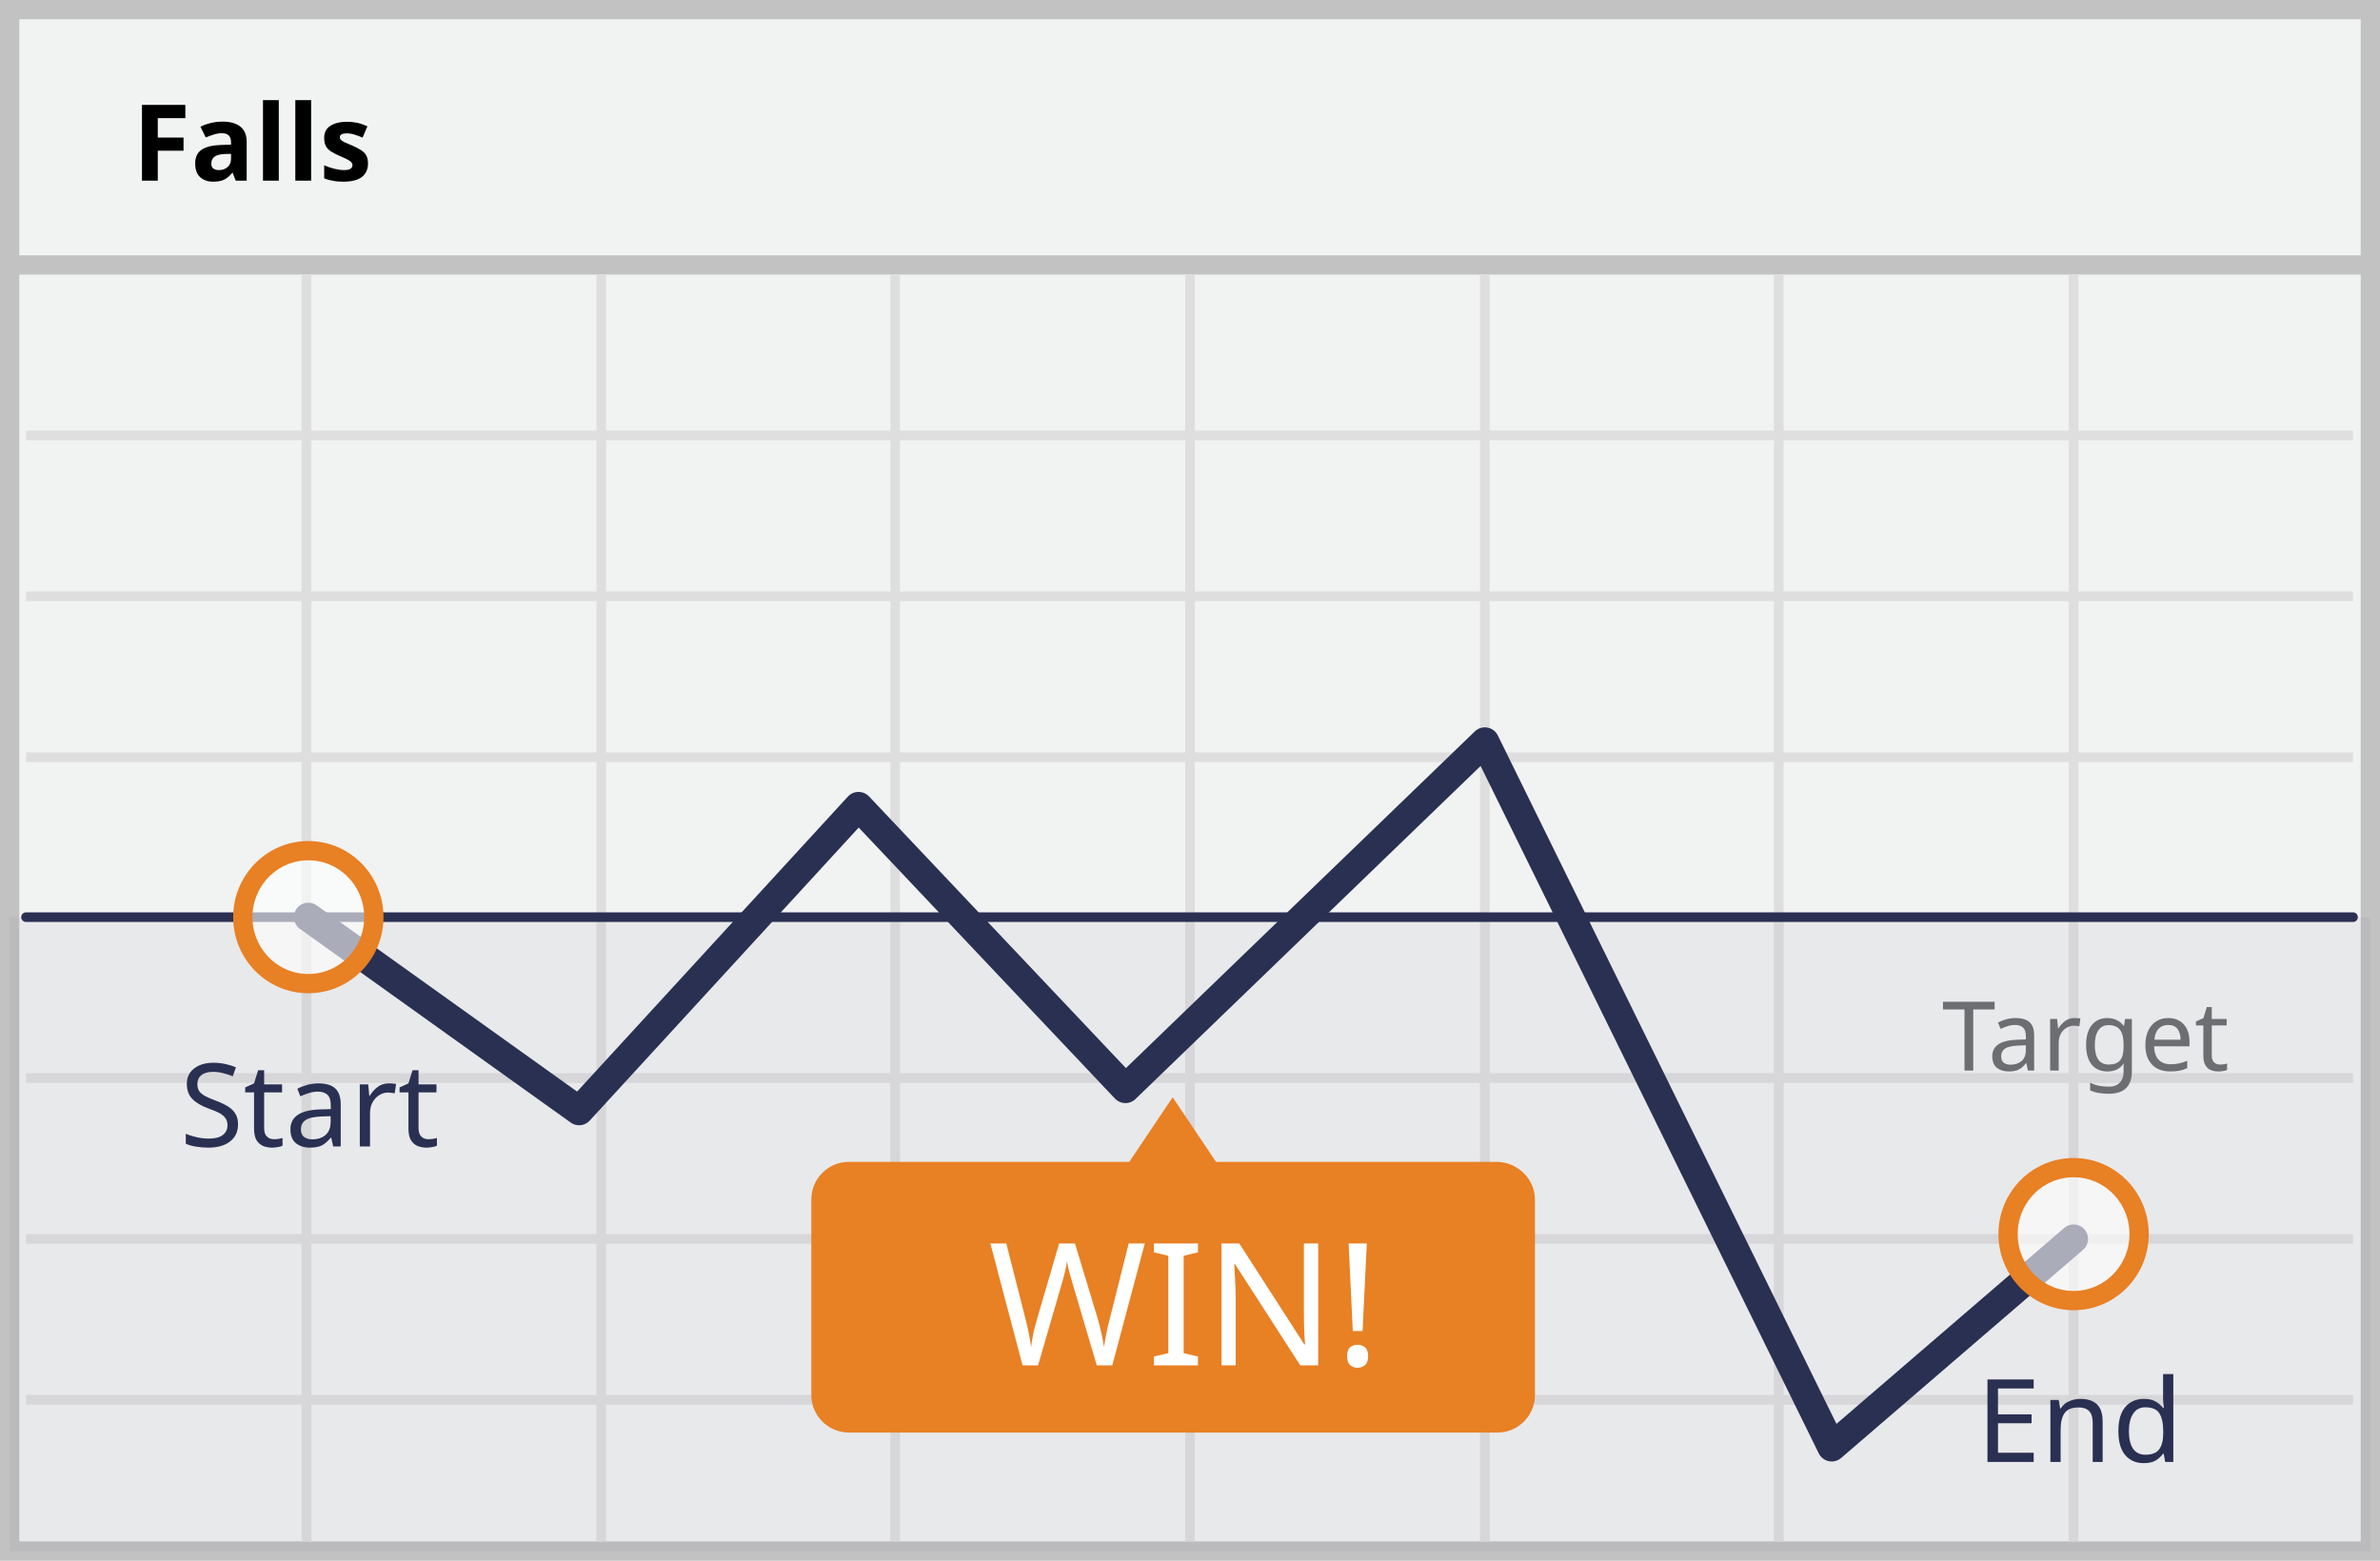
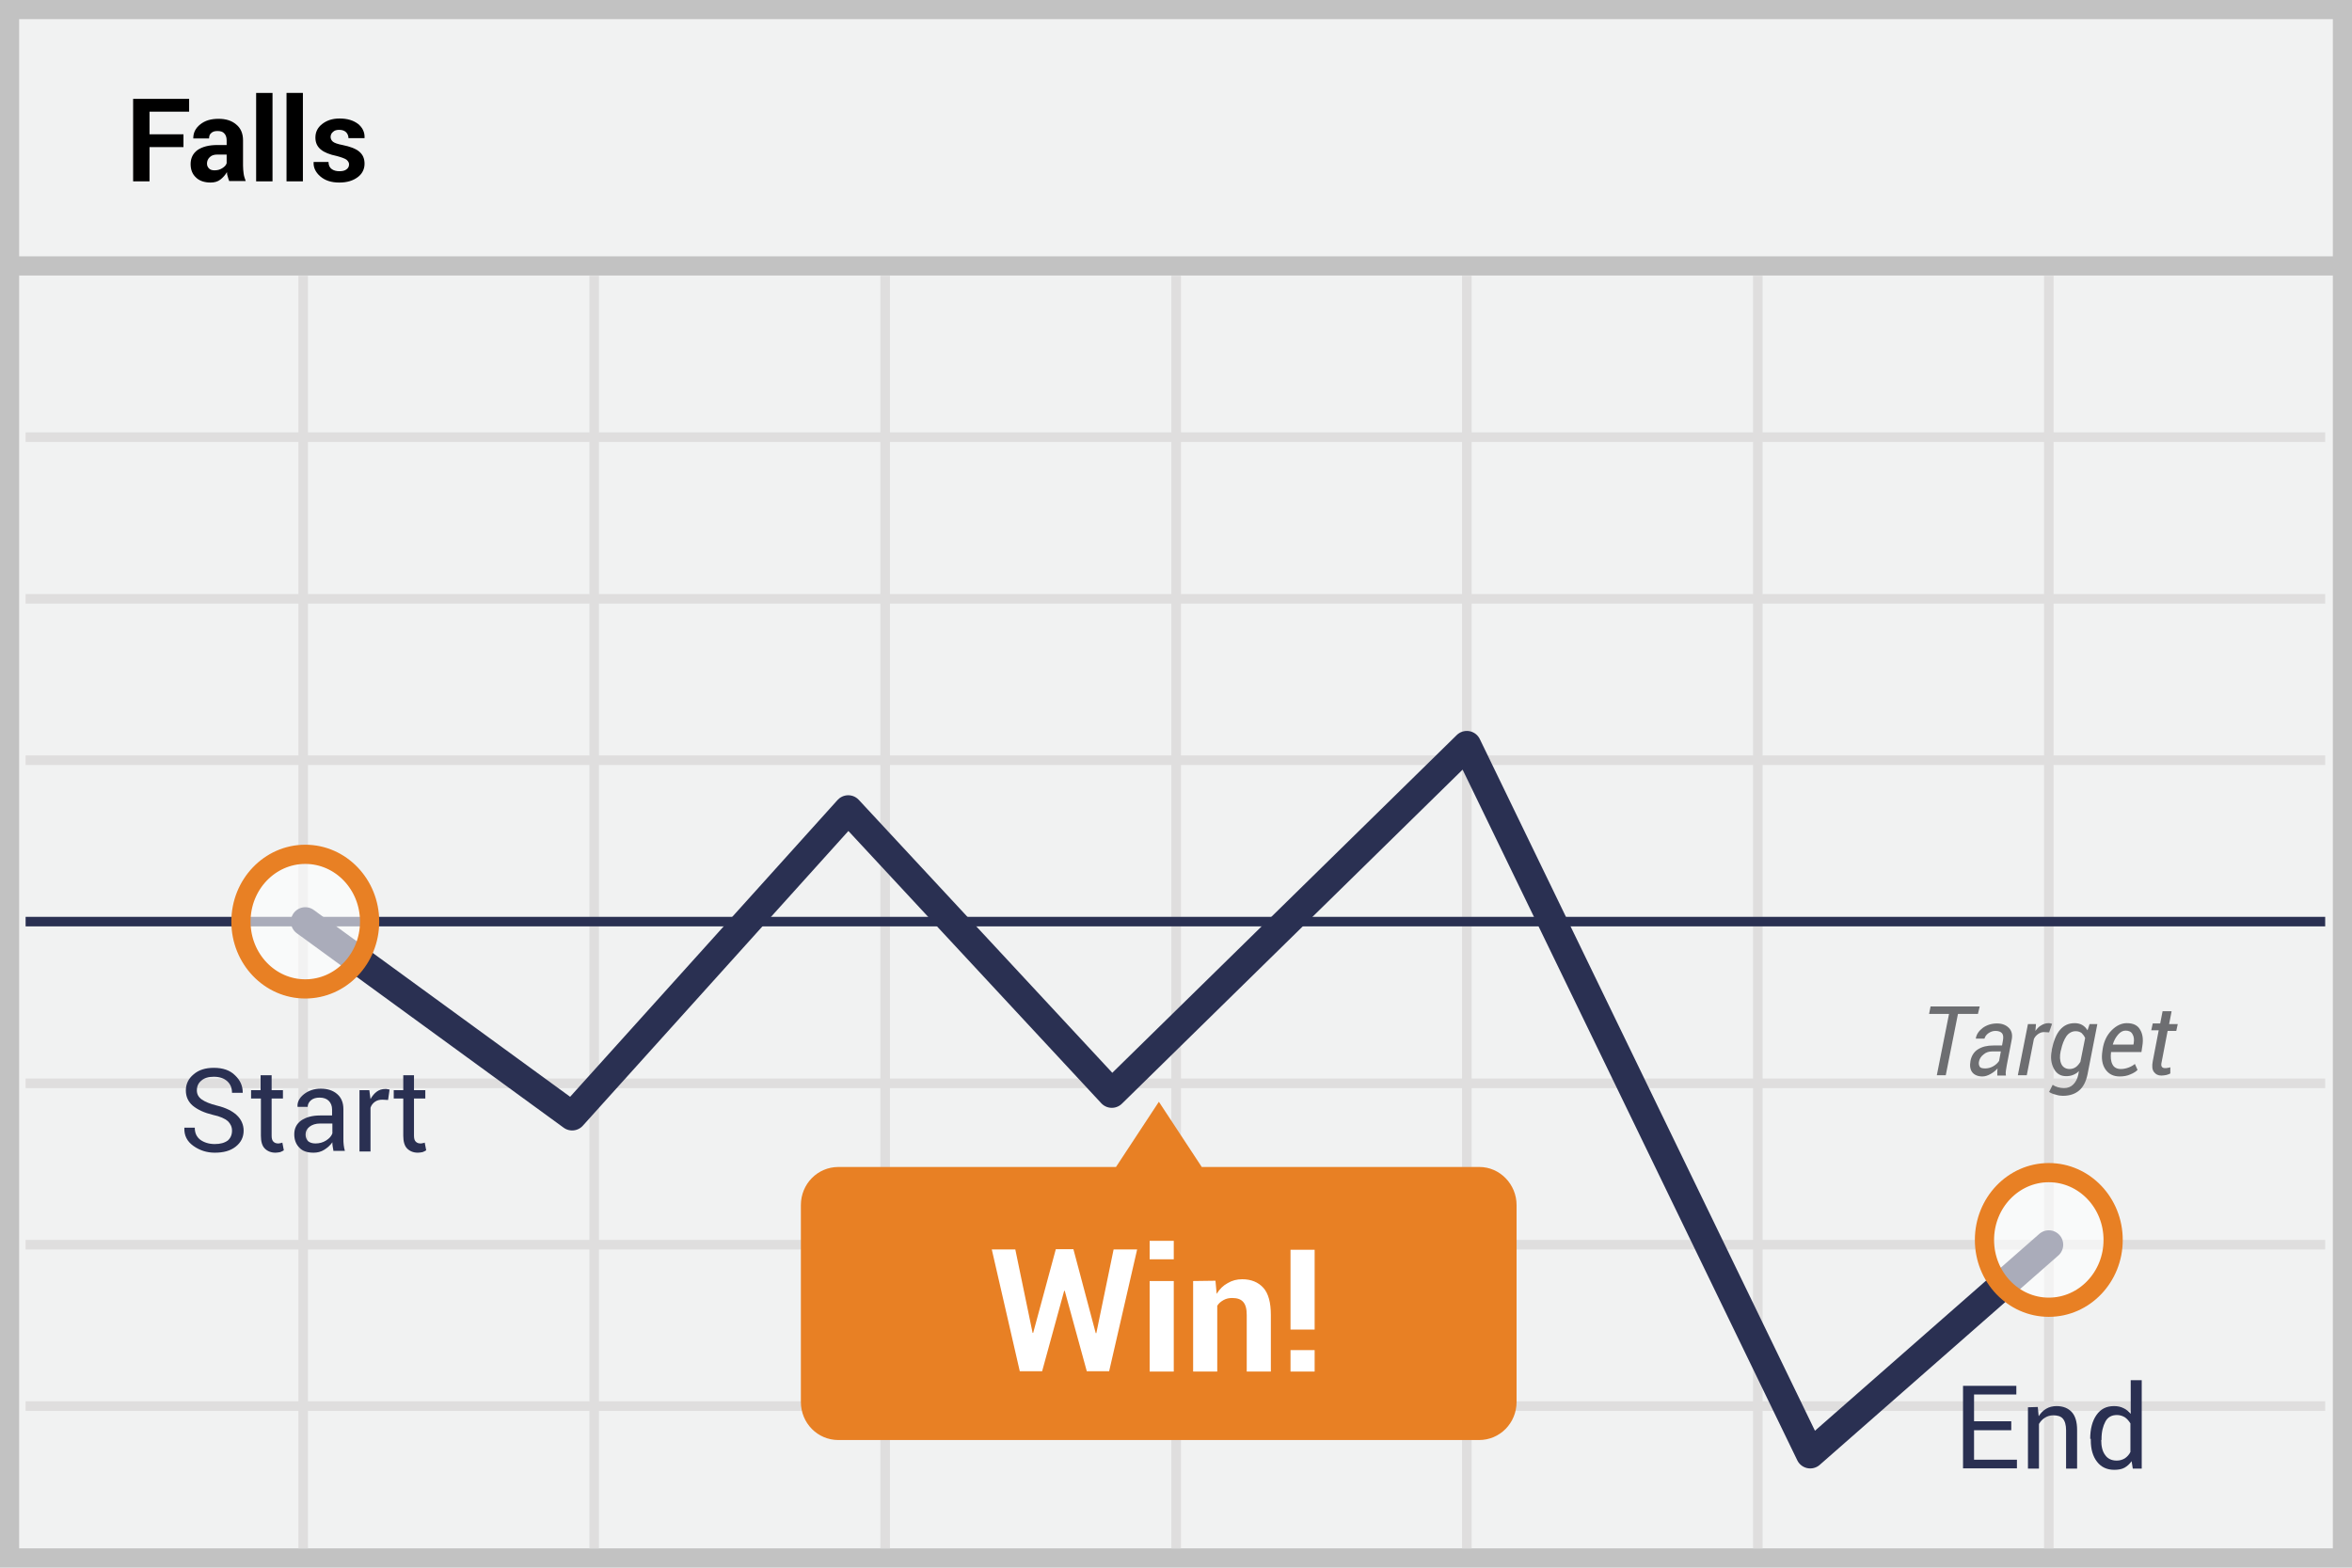
- <svg xmlns="http://www.w3.org/2000/svg" version="1.1" id="Layer_1" x="0px" y="0px" viewBox="0 0 247 162" style="enable-background:new 0 0 247 162;" xml:space="preserve">
+ <svg xmlns="http://www.w3.org/2000/svg" version="1.1" id="Layer_1" x="0px" y="0px" viewBox="0 2.36 78.97 52.64" style="enable-background:new 0 2.36 78.97 52.64;" xml:space="preserve">
  <style type="text/css">
- 	.st0{fill:#F1F2F2;stroke:#C2C2C2;stroke-width:2;stroke-miterlimit:10;}
- 	.st1{font-family:'Roboto-Bold';}
- 	.st2{font-size:12px;}
- 	.st3{font-family:'Roboto-Regular';}
- 	.st4{font-size:11px;font-weight:bold;}
- 	.st5{fill:none;stroke:#DFDEDE;stroke-miterlimit:10;}
- 	.st6{fill:none;stroke:#2A3052;stroke-linecap:round;stroke-linejoin:round;stroke-miterlimit:10;}
- 	.st7{opacity:5.000000e-02;fill:#2A3052;}
- 	.st8{fill:#2A3052;}
- 	.st9{fill:none;stroke:#2A3052;stroke-width:3;stroke-linecap:round;stroke-linejoin:round;stroke-miterlimit:10;}
- 	.st10{fill:#6D6E71;}
- 	.st11{font-family:'Roboto-Italic';}
- 	.st12{font-size:10px;}
- 	.st13{fill:#E88024;}
- 	.st14{fill:#FFFFFF;}
- 	.st15{font-size:17.723px;}
- 	.st16{opacity:0.6;}
- 	.st17{fill:none;stroke:#E88024;stroke-width:2;stroke-miterlimit:10;}
+ 	.st0{fill:#F1F2F2;stroke:#C2C2C2;stroke-width:0.645;stroke-miterlimit:10;}
+ 	.st1{fill:none;stroke:#C2C2C2;stroke-width:0.645;stroke-miterlimit:10;}
+ 	.st2{fill:none;stroke:#DFDEDE;stroke-width:0.322;stroke-miterlimit:10;}
+ 	.st3{fill:none;stroke:#2A3052;stroke-width:0.322;stroke-linejoin:round;stroke-miterlimit:10;}
+ 	.st4{fill:#2A3052;}
+ 	.st5{fill:none;stroke:#2A3052;stroke-width:0.967;stroke-linecap:round;stroke-linejoin:round;stroke-miterlimit:10;}
+ 	.st6{fill:#6D6E71;}
+ 	.st7{fill:#E88024;}
+ 	.st8{fill:#FFFFFF;}
+ 	.st9{opacity:0.6;}
+ 	.st10{fill:none;stroke:#E88024;stroke-width:0.645;stroke-miterlimit:10;}
</style>
  <g>
-     <rect x="1" y="1" class="st0" width="245" height="160" />
-     <line class="st0" x1="0.9" y1="27.5" x2="245.9" y2="27.5" />
-     <text transform="matrix(1 0 0 1 13.75 18.75)" class="st3 st4">Falls</text>
+     <rect x="0.32" y="2.68" class="st0" width="78.33" height="52" />
+     <line class="st1" x1="0.3" y1="11.29" x2="78.63" y2="11.29" />
    <g>
-       <line class="st5" x1="2.7" y1="45.2" x2="244.2" y2="45.2" />
-       <line class="st5" x1="2.7" y1="61.9" x2="244.2" y2="61.9" />
-       <line class="st5" x1="2.7" y1="78.6" x2="244.2" y2="78.6" />
-       <line class="st5" x1="2.7" y1="111.9" x2="244.2" y2="111.9" />
-       <line class="st5" x1="2.7" y1="128.6" x2="244.2" y2="128.6" />
-       <line class="st5" x1="2.7" y1="145.3" x2="244.2" y2="145.3" />
-       <line class="st5" x1="31.8" y1="28.5" x2="31.8" y2="160" />
-       <line class="st5" x1="62.4" y1="28.5" x2="62.4" y2="160" />
-       <line class="st5" x1="92.9" y1="28.5" x2="92.9" y2="160" />
-       <line class="st5" x1="123.5" y1="28.5" x2="123.5" y2="160" />
-       <line class="st5" x1="154.1" y1="28.5" x2="154.1" y2="160" />
-       <line class="st5" x1="184.6" y1="28.5" x2="184.6" y2="160" />
-       <line class="st5" x1="215.2" y1="28.5" x2="215.2" y2="160" />
-       <line class="st6" x1="2.7" y1="95.2" x2="244.2" y2="95.2" />
+       <path d="M6.16,7.3H5.02v1.15H4.47V5.68h1.88v0.43H5.02v0.76h1.14V7.3z" />
+       <path d="M7.7,8.45C7.68,8.4,7.66,8.35,7.65,8.3C7.63,8.25,7.62,8.2,7.62,8.14C7.56,8.24,7.49,8.32,7.4,8.39    c-0.09,0.07-0.2,0.1-0.33,0.1c-0.21,0-0.38-0.06-0.49-0.17C6.46,8.21,6.4,8.06,6.4,7.87c0-0.2,0.08-0.36,0.23-0.47    C6.79,7.29,7.01,7.23,7.3,7.23h0.31V7.07c0-0.1-0.03-0.18-0.08-0.23C7.48,6.78,7.4,6.76,7.3,6.76c-0.09,0-0.16,0.02-0.21,0.07    c-0.05,0.04-0.07,0.1-0.07,0.18H6.49V7c0-0.18,0.07-0.33,0.23-0.46s0.36-0.19,0.62-0.19c0.24,0,0.44,0.06,0.59,0.19    c0.15,0.12,0.23,0.3,0.23,0.53v0.85c0,0.1,0.01,0.19,0.02,0.27s0.04,0.17,0.07,0.25H7.7V8.45z M7.2,8.08    c0.1,0,0.18-0.02,0.26-0.07c0.08-0.05,0.13-0.1,0.15-0.17V7.55H7.3c-0.12,0-0.2,0.03-0.26,0.09C6.98,7.7,6.95,7.77,6.95,7.85    c0,0.07,0.02,0.12,0.07,0.17C7.06,8.06,7.12,8.08,7.2,8.08z" />
+       <path d="M9.15,8.45H8.6V5.48h0.55C9.15,5.48,9.15,8.45,9.15,8.45z" />
+       <path d="M10.17,8.45H9.62V5.48h0.55V8.45z" />
+       <path d="M11.72,7.88c0-0.06-0.03-0.11-0.09-0.16c-0.06-0.04-0.17-0.08-0.32-0.12c-0.24-0.05-0.42-0.12-0.54-0.22    s-0.18-0.23-0.18-0.4c0-0.18,0.07-0.33,0.22-0.45c0.15-0.12,0.34-0.19,0.59-0.19c0.26,0,0.46,0.06,0.62,0.18    c0.15,0.12,0.23,0.28,0.22,0.47V7H11.7c0-0.08-0.03-0.15-0.08-0.2c-0.05-0.05-0.13-0.08-0.23-0.08c-0.09,0-0.16,0.02-0.21,0.07    c-0.05,0.04-0.08,0.1-0.08,0.17c0,0.06,0.03,0.12,0.08,0.16s0.16,0.08,0.32,0.11c0.25,0.05,0.44,0.12,0.56,0.22    s0.18,0.23,0.18,0.41s-0.08,0.34-0.23,0.45c-0.16,0.12-0.36,0.18-0.62,0.18c-0.27,0-0.48-0.07-0.64-0.21    c-0.16-0.14-0.23-0.3-0.22-0.47V7.8h0.5c0,0.11,0.04,0.19,0.11,0.24c0.07,0.05,0.16,0.07,0.26,0.07s0.18-0.02,0.23-0.06    C11.69,8.01,11.72,7.95,11.72,7.88z" />
    </g>
-     <rect x="1" y="95.2" class="st7" width="245" height="65.8" />
-     <text transform="matrix(1 0 0 1 205.1053 151.75)" class="st8 st3 st2">End</text>
-     <polyline class="st9" points="32,95.2 60.1,115.3 89.1,83.7 116.8,113 154.1,77 190.1,150.2 215.2,128.6  " />
    <g>
-       <text transform="matrix(1 0 0 1 201.5511 111.1252)" class="st10 st11 st12">Target</text>
+       <line class="st2" x1="0.86" y1="17.04" x2="78.07" y2="17.04" />
+       <line class="st2" x1="0.86" y1="22.47" x2="78.07" y2="22.47" />
+       <line class="st2" x1="0.86" y1="27.89" x2="78.07" y2="27.89" />
+       <line class="st2" x1="0.86" y1="38.74" x2="78.07" y2="38.74" />
+       <line class="st2" x1="0.86" y1="44.16" x2="78.07" y2="44.16" />
+       <line class="st2" x1="0.86" y1="49.58" x2="78.07" y2="49.58" />
+       <line class="st2" x1="10.18" y1="11.62" x2="10.18" y2="54.36" />
+       <line class="st2" x1="19.95" y1="11.62" x2="19.95" y2="54.36" />
+       <line class="st2" x1="29.72" y1="11.62" x2="29.72" y2="54.36" />
+       <line class="st2" x1="39.49" y1="11.62" x2="39.49" y2="54.36" />
+       <line class="st2" x1="49.25" y1="11.62" x2="49.25" y2="54.36" />
+       <line class="st2" x1="59.02" y1="11.62" x2="59.02" y2="54.36" />
+       <line class="st2" x1="68.79" y1="11.62" x2="68.79" y2="54.36" />
+       <line class="st3" x1="0.86" y1="33.31" x2="78.07" y2="33.31" />
    </g>
-     <text transform="matrix(1 0 0 1 18.6719 119)" class="st8 st3 st2">Start</text>
    <g>
-       <path class="st13" d="M155.3,120.6h-29.1l-4.5-6.7l-4.5,6.7H88.1c-2.2,0-3.9,1.8-3.9,3.9v20.3c0,2.2,1.8,3.9,3.9,3.9h67.3    c2.2,0,3.9-1.8,3.9-3.9v-20.3C159.3,122.4,157.5,120.6,155.3,120.6z" />
+       <path class="st4" d="M67.53,50.39h-1.25v0.99h1.44v0.29h-1.81V48.9h1.79v0.29h-1.42v0.9h1.25C67.53,50.09,67.53,50.39,67.53,50.39    z" />
+       <path class="st4" d="M68.42,49.61l0.03,0.31c0.07-0.11,0.15-0.19,0.25-0.25s0.22-0.09,0.35-0.09c0.22,0,0.39,0.07,0.51,0.2    s0.18,0.33,0.18,0.6v1.3h-0.37v-1.29c0-0.18-0.04-0.31-0.11-0.39c-0.07-0.08-0.18-0.11-0.32-0.11c-0.11,0-0.2,0.03-0.28,0.08    c-0.08,0.05-0.15,0.12-0.2,0.21v1.5h-0.37v-2.06L68.42,49.61L68.42,49.61z" />
+       <path class="st4" d="M70.18,50.68c0-0.33,0.07-0.6,0.21-0.8s0.33-0.3,0.59-0.3c0.12,0,0.22,0.02,0.32,0.07    c0.09,0.04,0.17,0.11,0.24,0.19v-1.13h0.37v2.97h-0.3l-0.04-0.25c-0.07,0.1-0.15,0.17-0.24,0.22s-0.21,0.07-0.34,0.07    c-0.25,0-0.44-0.09-0.58-0.27s-0.21-0.42-0.21-0.72v-0.05H70.18z M70.55,50.72c0,0.21,0.04,0.38,0.13,0.5    c0.08,0.12,0.21,0.19,0.39,0.19c0.11,0,0.2-0.03,0.28-0.08c0.07-0.05,0.14-0.12,0.18-0.21v-0.96c-0.05-0.08-0.11-0.15-0.18-0.2    c-0.08-0.05-0.17-0.08-0.27-0.08c-0.18,0-0.31,0.07-0.39,0.22s-0.13,0.34-0.13,0.58v0.04H70.55z" />
+     </g>
+     <polyline class="st5" points="10.25,33.31 19.21,39.84 28.48,29.55 37.33,39.08 49.25,27.39 60.78,51.19 68.79,44.16  " />
+     <g>
      <g>
-         <text transform="matrix(1 0 0 1 102.5602 141.7256)" class="st14 st1 st15">WIN!</text>
+         <path class="st6" d="M66.41,36.41h-0.67l-0.41,2.06h-0.3l0.41-2.06h-0.67l0.05-0.25h1.65L66.41,36.41z" />
+         <path class="st6" d="M67.06,38.47c0-0.05,0-0.09,0-0.13s0.01-0.07,0.01-0.1c-0.07,0.08-0.15,0.14-0.24,0.19s-0.18,0.08-0.27,0.08     c-0.15,0-0.27-0.05-0.34-0.14s-0.09-0.22-0.06-0.38c0.03-0.17,0.12-0.31,0.25-0.39c0.14-0.09,0.31-0.13,0.52-0.13h0.29l0.03-0.17     c0.02-0.11,0.01-0.19-0.03-0.24c-0.04-0.05-0.12-0.08-0.22-0.08c-0.09,0-0.17,0.03-0.24,0.08c-0.07,0.05-0.11,0.11-0.13,0.18     h-0.29v-0.01c0.02-0.13,0.1-0.25,0.23-0.35c0.14-0.1,0.3-0.15,0.48-0.15c0.17,0,0.3,0.05,0.4,0.15c0.1,0.1,0.13,0.24,0.09,0.42     l-0.16,0.83c-0.01,0.06-0.02,0.12-0.03,0.18s-0.01,0.11,0,0.17h-0.29V38.47z M66.66,38.24c0.08,0,0.17-0.02,0.26-0.07     c0.09-0.05,0.15-0.11,0.2-0.18l0.06-0.32h-0.3c-0.1,0-0.2,0.03-0.28,0.1c-0.08,0.06-0.13,0.14-0.15,0.22     c-0.02,0.08-0.01,0.14,0.02,0.19S66.57,38.24,66.66,38.24z" />
+         <path class="st6" d="M68.8,37.03l-0.17-0.01c-0.07,0-0.13,0.02-0.19,0.06c-0.06,0.04-0.11,0.09-0.15,0.17l-0.24,1.22h-0.3     l0.34-1.72h0.27l-0.02,0.23c0.06-0.08,0.12-0.15,0.2-0.19c0.07-0.04,0.15-0.07,0.24-0.07c0.02,0,0.04,0,0.07,0.01     s0.04,0.01,0.05,0.01L68.8,37.03z" />
+         <path class="st6" d="M68.89,37.61c0.06-0.29,0.15-0.52,0.28-0.67c0.13-0.15,0.29-0.22,0.49-0.22c0.09,0,0.18,0.02,0.25,0.06     s0.13,0.1,0.18,0.18l0.07-0.21h0.26l-0.33,1.69c-0.05,0.24-0.14,0.42-0.28,0.54s-0.32,0.18-0.55,0.18     c-0.07,0-0.15-0.01-0.24-0.04c-0.09-0.02-0.16-0.05-0.22-0.09l0.12-0.24c0.04,0.03,0.1,0.06,0.17,0.08s0.14,0.03,0.21,0.03     c0.13,0,0.23-0.04,0.31-0.12c0.08-0.08,0.14-0.19,0.17-0.33l0.02-0.12c-0.06,0.06-0.12,0.1-0.2,0.13     c-0.07,0.03-0.15,0.04-0.23,0.04c-0.18,0-0.32-0.08-0.41-0.25c-0.09-0.17-0.12-0.37-0.07-0.61L68.89,37.61z M69.19,37.65     c-0.04,0.18-0.03,0.33,0.02,0.44c0.05,0.11,0.15,0.17,0.28,0.17c0.07,0,0.14-0.02,0.2-0.06s0.11-0.1,0.16-0.18l0.16-0.8     c-0.03-0.07-0.07-0.12-0.12-0.17c-0.06-0.04-0.12-0.06-0.2-0.06c-0.12,0-0.23,0.06-0.31,0.17c-0.08,0.12-0.14,0.27-0.18,0.46     L69.19,37.65z" />
+         <path class="st6" d="M71.17,38.51c-0.21,0-0.37-0.08-0.48-0.24s-0.14-0.37-0.1-0.62l0.01-0.07c0.04-0.25,0.14-0.46,0.3-0.62     s0.33-0.24,0.51-0.24c0.21,0,0.36,0.07,0.44,0.21c0.09,0.14,0.12,0.33,0.08,0.56l-0.03,0.2h-1.02c-0.02,0.17-0.01,0.31,0.05,0.42     c0.05,0.1,0.15,0.15,0.28,0.15c0.09,0,0.18-0.02,0.26-0.05s0.15-0.07,0.21-0.12l0.09,0.2c-0.06,0.06-0.14,0.11-0.24,0.15     C71.42,38.49,71.3,38.51,71.17,38.51z M71.37,36.97c-0.09,0-0.17,0.04-0.25,0.13s-0.14,0.2-0.18,0.33v0.01h0.69l0.01-0.04     c0.02-0.13,0.01-0.23-0.04-0.31C71.56,37.01,71.48,36.97,71.37,36.97z" />
+         <path class="st6" d="M72.91,36.34l-0.08,0.41h0.29l-0.05,0.23h-0.29l-0.2,1.04c-0.02,0.08-0.02,0.14,0.01,0.17     c0.02,0.03,0.06,0.04,0.11,0.04c0.02,0,0.05,0,0.09-0.01c0.03,0,0.06-0.01,0.08-0.02v0.21c-0.03,0.02-0.07,0.03-0.13,0.05     c-0.06,0.01-0.11,0.02-0.17,0.02c-0.11,0-0.19-0.04-0.25-0.12s-0.07-0.2-0.04-0.36l0.2-1.04h-0.25l0.05-0.23h0.25l0.08-0.41h0.3     V36.34z" />
      </g>
    </g>
    <g>
-       <g class="st16">
-         <ellipse class="st14" cx="32" cy="95.2" rx="6.8" ry="6.9" />
-       </g>
+       <path class="st4" d="M7.79,40.33c0-0.13-0.05-0.23-0.14-0.32c-0.09-0.08-0.26-0.16-0.5-0.21c-0.29-0.07-0.51-0.17-0.68-0.31    c-0.15-0.13-0.23-0.3-0.23-0.51c0-0.22,0.09-0.4,0.26-0.54c0.17-0.15,0.4-0.22,0.68-0.22c0.3,0,0.54,0.08,0.71,0.25    c0.18,0.17,0.26,0.36,0.26,0.58v0.01H7.79c0-0.16-0.05-0.29-0.16-0.39s-0.26-0.15-0.45-0.15c-0.18,0-0.32,0.04-0.42,0.13    c-0.1,0.08-0.15,0.19-0.15,0.33c0,0.12,0.05,0.22,0.16,0.3c0.11,0.08,0.28,0.15,0.52,0.21c0.29,0.07,0.51,0.18,0.66,0.32    s0.23,0.32,0.23,0.52c0,0.22-0.09,0.4-0.27,0.54s-0.41,0.2-0.7,0.2c-0.27,0-0.51-0.08-0.72-0.23c-0.21-0.15-0.31-0.35-0.3-0.6    v-0.01h0.35c0,0.18,0.06,0.31,0.19,0.41c0.13,0.09,0.29,0.14,0.48,0.14s0.33-0.04,0.44-0.12C7.74,40.58,7.79,40.47,7.79,40.33z" />
+       <path class="st4" d="M9.12,38.47v0.5H9.5v0.28H9.12v1.25c0,0.1,0.02,0.16,0.06,0.2s0.09,0.06,0.16,0.06c0.02,0,0.04,0,0.07-0.01    c0.03,0,0.05-0.01,0.07-0.02l0.05,0.26c-0.03,0.02-0.07,0.04-0.12,0.06c-0.05,0.01-0.11,0.02-0.16,0.02    c-0.15,0-0.27-0.05-0.36-0.14c-0.09-0.09-0.13-0.24-0.13-0.43v-1.25H8.43v-0.28h0.32v-0.5C8.75,38.47,9.12,38.47,9.12,38.47z" />
+       <path class="st4" d="M11.2,41.03c-0.01-0.06-0.02-0.12-0.03-0.17c-0.01-0.05-0.01-0.09-0.01-0.14c-0.07,0.1-0.16,0.18-0.27,0.25    c-0.11,0.07-0.23,0.1-0.36,0.1c-0.21,0-0.37-0.05-0.48-0.17c-0.11-0.11-0.17-0.26-0.17-0.45c0-0.2,0.08-0.35,0.23-0.46    c0.16-0.11,0.37-0.17,0.64-0.17h0.4v-0.2c0-0.12-0.04-0.22-0.11-0.29s-0.17-0.11-0.31-0.11c-0.12,0-0.22,0.03-0.29,0.09    s-0.11,0.14-0.11,0.22H9.99v-0.01c-0.01-0.15,0.06-0.29,0.21-0.41s0.34-0.19,0.57-0.19s0.41,0.06,0.55,0.18s0.21,0.29,0.21,0.51    v0.99c0,0.07,0,0.14,0.01,0.21s0.02,0.14,0.04,0.2H11.2V41.03z M10.59,40.76c0.13,0,0.25-0.03,0.36-0.1s0.18-0.15,0.21-0.24v-0.33    h-0.41c-0.15,0-0.27,0.04-0.36,0.11s-0.13,0.16-0.13,0.26c0,0.09,0.03,0.16,0.08,0.22C10.4,40.73,10.48,40.76,10.59,40.76z" />
+       <path class="st4" d="M13.03,39.3l-0.19-0.01c-0.1,0-0.18,0.02-0.25,0.07s-0.12,0.11-0.15,0.2v1.47h-0.37v-2.06h0.33l0.04,0.3    c0.06-0.11,0.13-0.19,0.21-0.25s0.18-0.09,0.29-0.09c0.03,0,0.05,0,0.08,0.01c0.02,0,0.05,0.01,0.06,0.01L13.03,39.3z" />
+       <path class="st4" d="M13.9,38.47v0.5h0.38v0.28H13.9v1.25c0,0.1,0.02,0.16,0.06,0.2s0.09,0.06,0.16,0.06c0.02,0,0.04,0,0.07-0.01    c0.03,0,0.05-0.01,0.07-0.02l0.05,0.26c-0.03,0.02-0.07,0.04-0.12,0.06c-0.05,0.01-0.11,0.02-0.16,0.02    c-0.15,0-0.27-0.05-0.36-0.14c-0.09-0.09-0.13-0.24-0.13-0.43v-1.25h-0.32v-0.28h0.32v-0.5C13.54,38.47,13.9,38.47,13.9,38.47z" />
+     </g>
+     <g>
+       <path class="st7" d="M49.67,41.55h-9.32l-1.44-2.19l-1.44,2.19h-9.32c-0.7,0-1.26,0.57-1.26,1.28v6.61c0,0.71,0.56,1.28,1.26,1.28    h21.51c0.7,0,1.26-0.57,1.26-1.28v-6.61C50.92,42.13,50.36,41.55,49.67,41.55z" />
      <g>
-         <ellipse class="st17" cx="32" cy="95.2" rx="6.8" ry="6.9" />
+         <g>
+           <path class="st8" d="M36.79,47.13h0.02l0.58-2.81h0.79l-0.94,4.09h-0.75l-0.74-2.7h-0.02l-0.74,2.7h-0.75l-0.94-4.09h0.79      l0.58,2.8h0.02l0.76-2.81h0.59L36.79,47.13z" />
+           <path class="st8" d="M39.41,44.65H38.6v-0.62h0.81V44.65z M39.41,48.42H38.6v-3.04h0.81V48.42z" />
+           <path class="st8" d="M40.81,45.37l0.04,0.44c0.1-0.16,0.22-0.28,0.37-0.36c0.15-0.09,0.31-0.13,0.49-0.13      c0.3,0,0.54,0.1,0.71,0.29c0.17,0.19,0.25,0.5,0.25,0.91v1.9h-0.81v-1.9c0-0.21-0.04-0.35-0.12-0.44      c-0.08-0.09-0.2-0.13-0.37-0.13c-0.11,0-0.2,0.02-0.29,0.07s-0.16,0.11-0.21,0.19v2.21h-0.81v-3.04L40.81,45.37L40.81,45.37z" />
+           <path class="st8" d="M44.14,47.01h-0.81v-2.68h0.81V47.01z M44.14,48.42h-0.81V47.7h0.81V48.42z" />
+         </g>
      </g>
    </g>
    <g>
-       <g class="st16">
-         <ellipse class="st14" cx="215.2" cy="128.1" rx="6.8" ry="6.9" />
+       <g class="st9">
+         <ellipse class="st8" cx="10.25" cy="33.31" rx="2.16" ry="2.26" />
      </g>
      <g>
-         <ellipse class="st17" cx="215.2" cy="128.1" rx="6.8" ry="6.9" />
+         <ellipse class="st10" cx="10.25" cy="33.31" rx="2.16" ry="2.26" />
+       </g>
+     </g>
+     <g>
+       <g class="st9">
+         <ellipse class="st8" cx="68.79" cy="44" rx="2.16" ry="2.26" />
+       </g>
+       <g>
+         <ellipse class="st10" cx="68.79" cy="44" rx="2.16" ry="2.26" />
      </g>
    </g>
  </g>
</svg>
